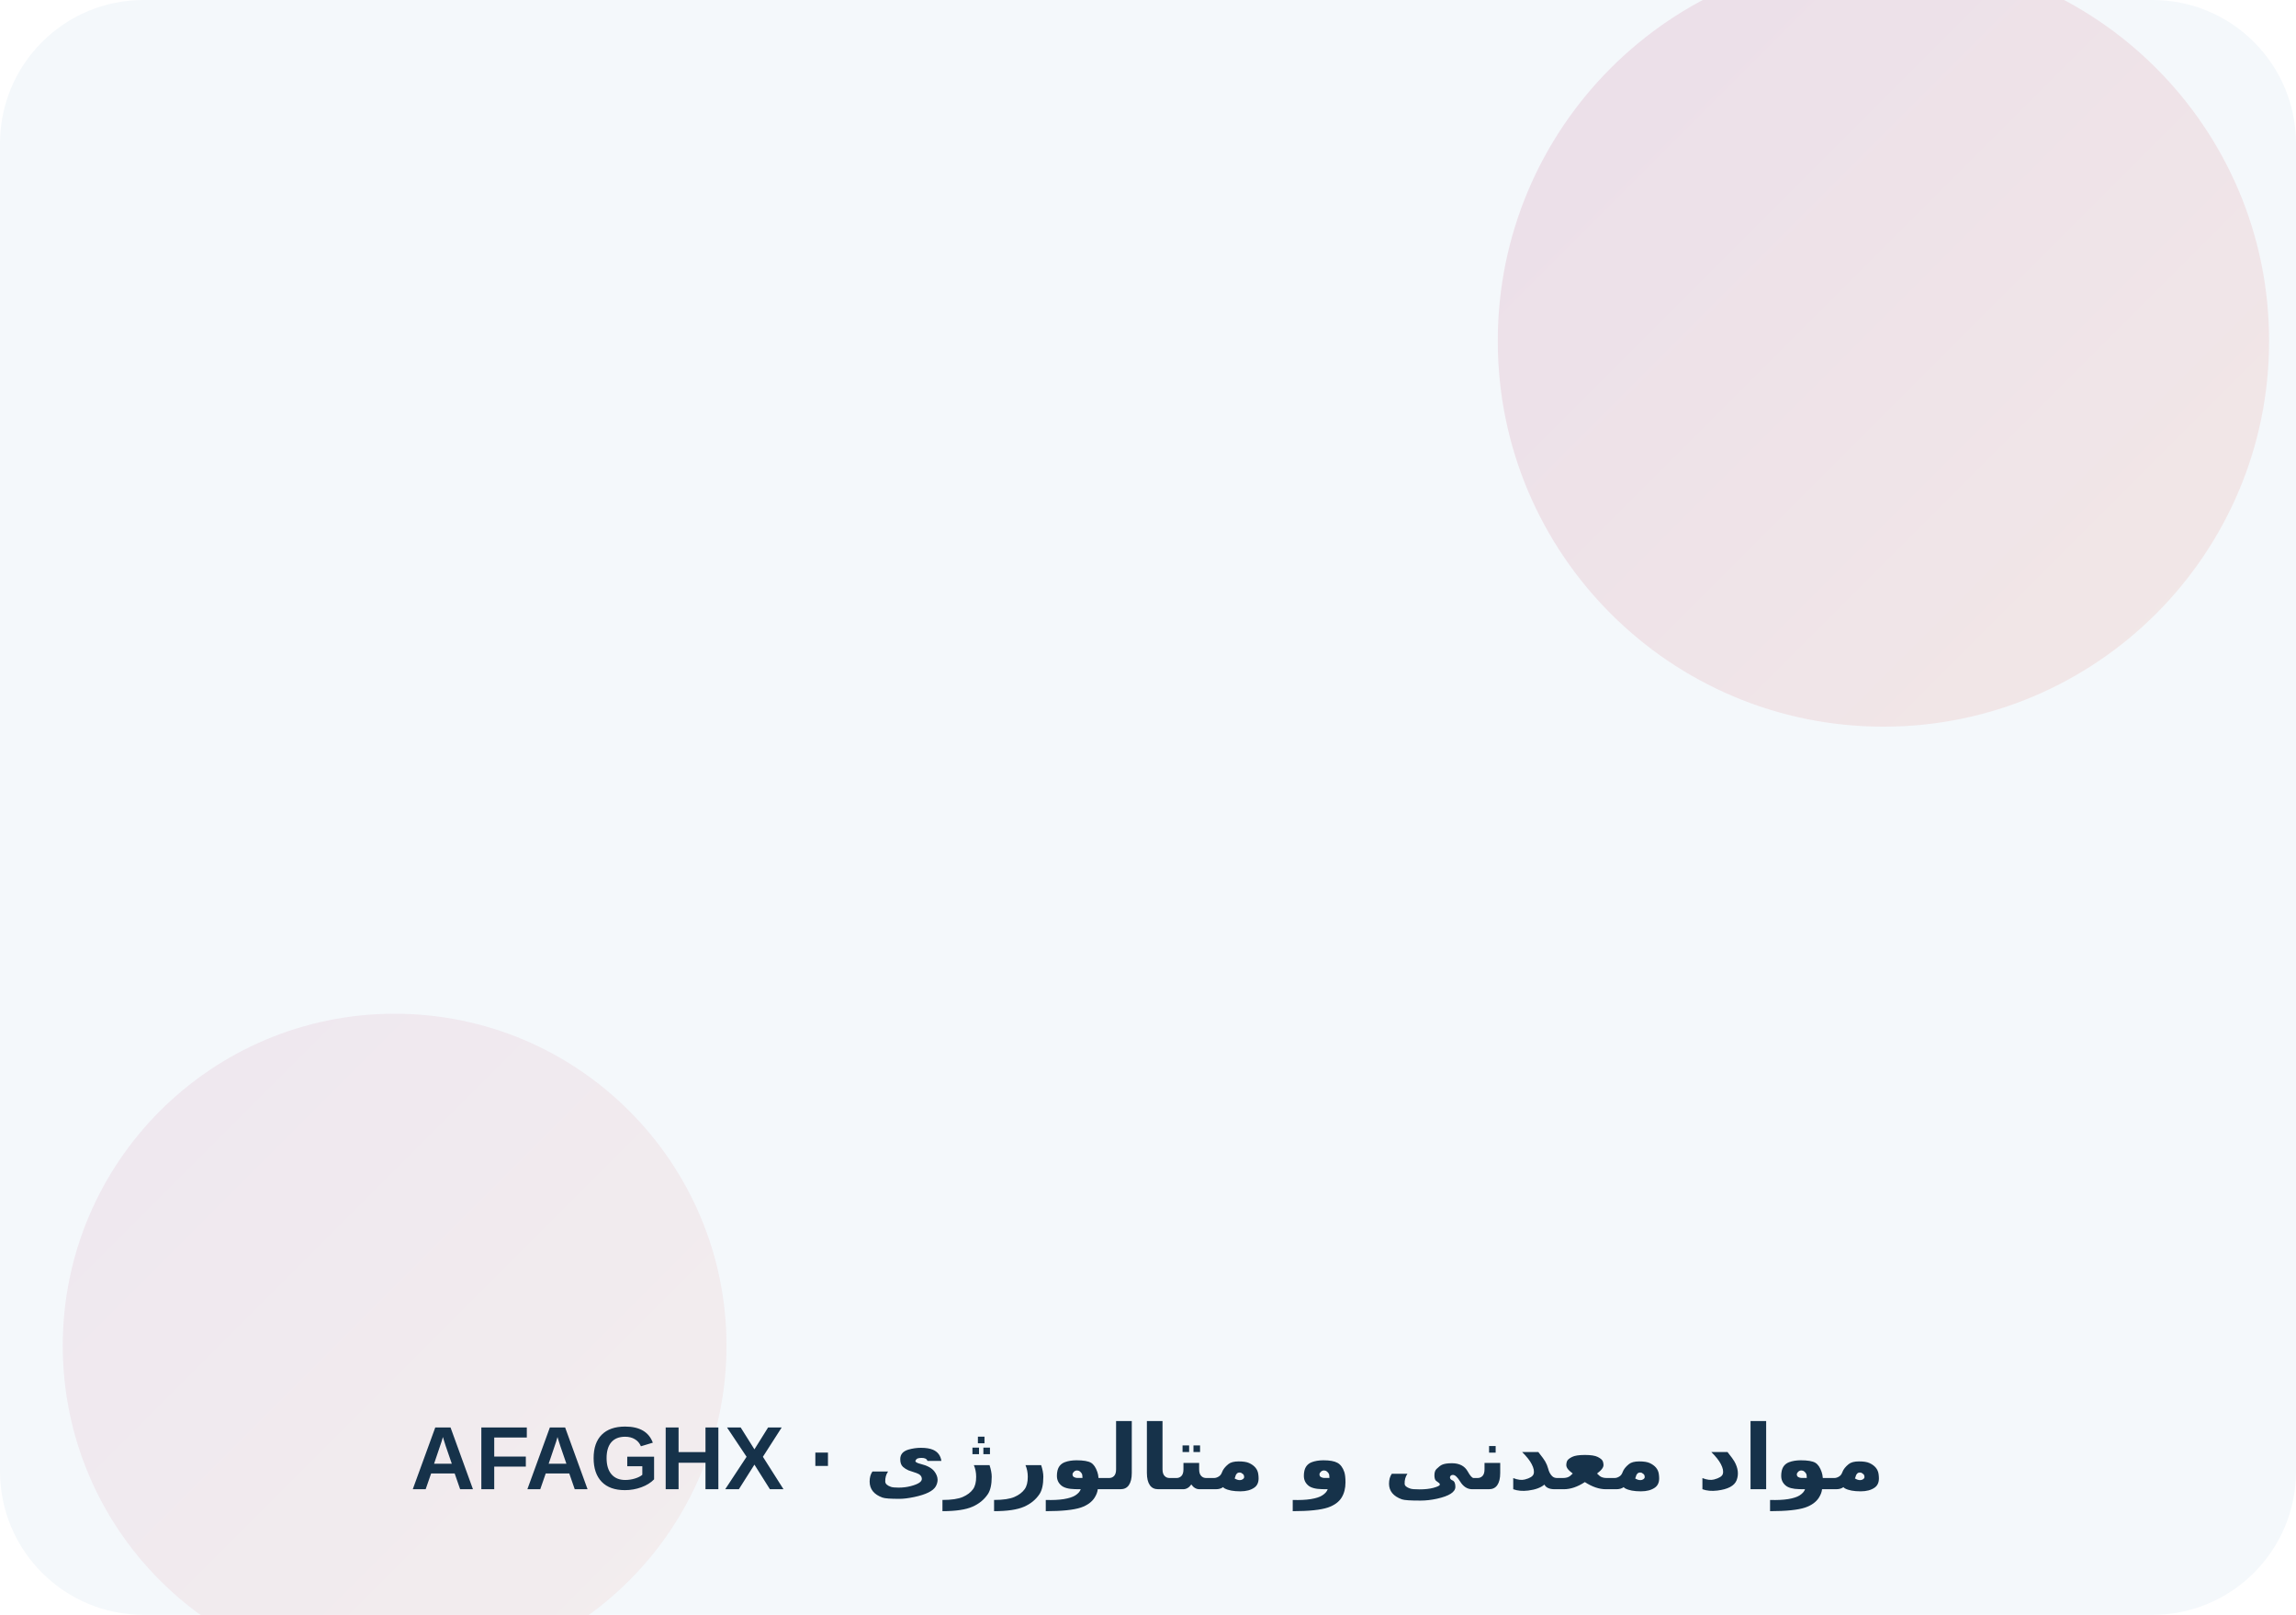
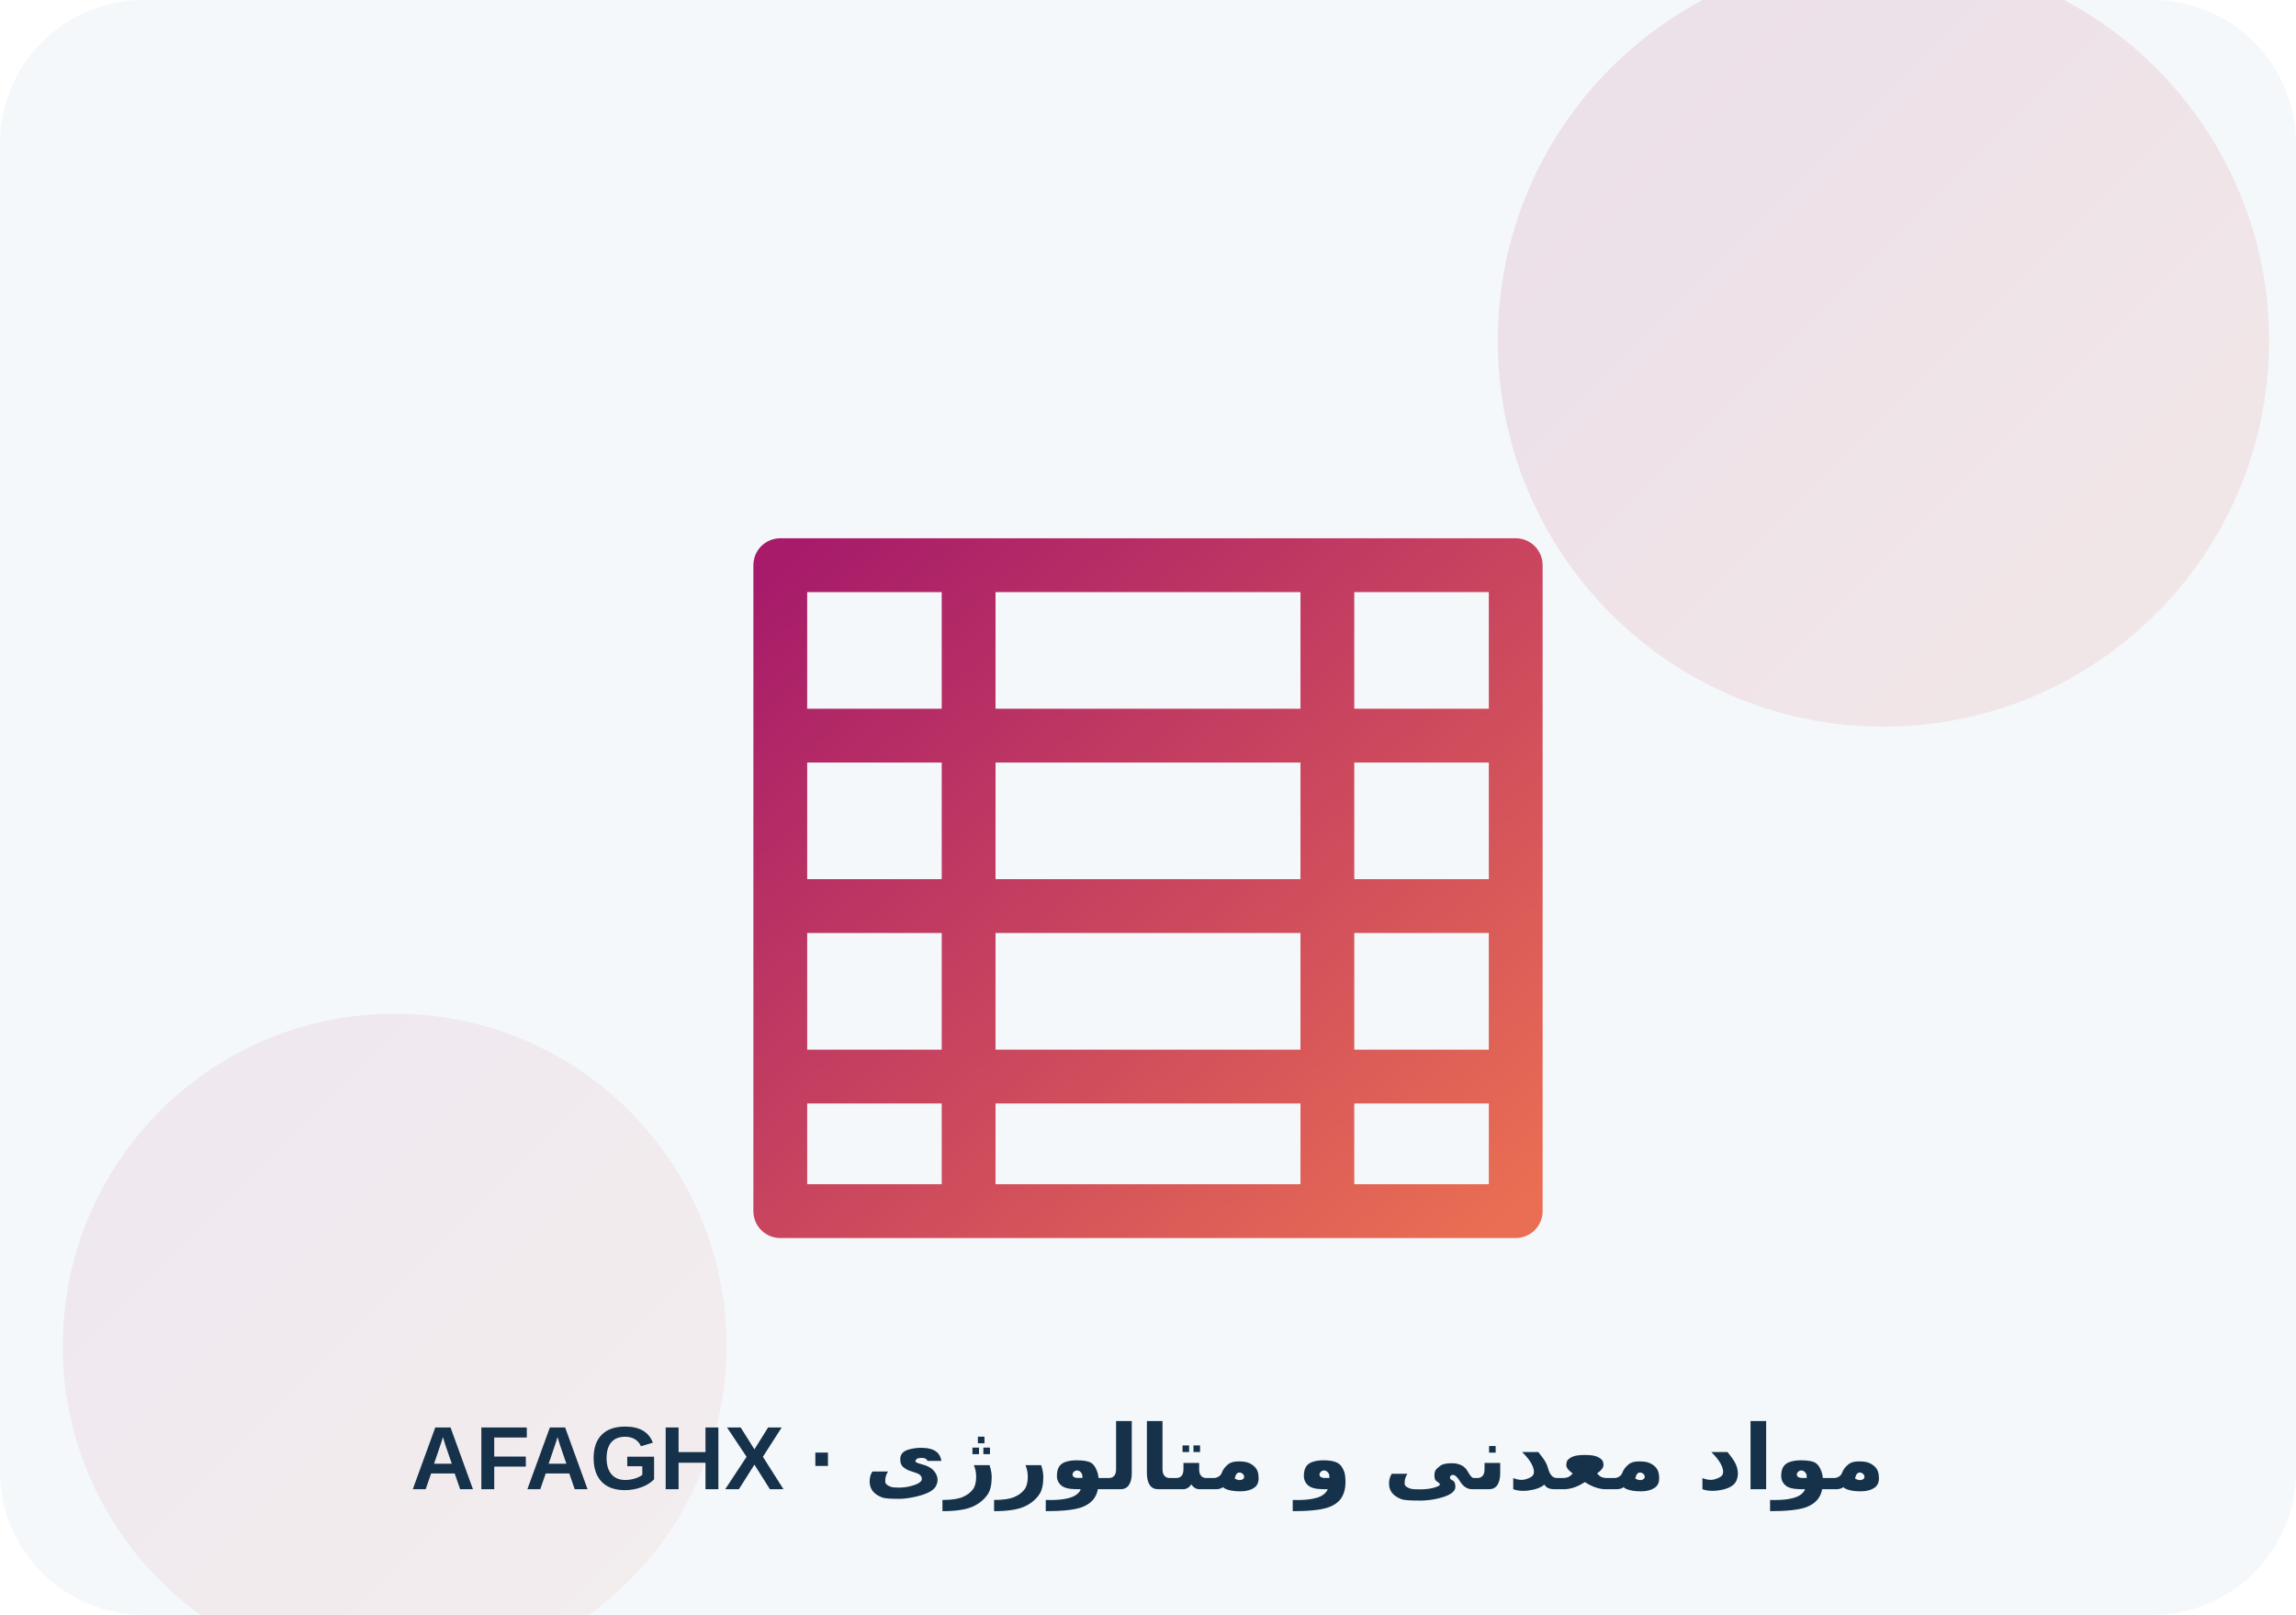
<svg xmlns="http://www.w3.org/2000/svg" viewBox="0 0 512 360">
  <defs>
    <linearGradient id="g" x1="0" y1="0" x2="1" y2="1">
      <stop stop-color="hsl(326 72% 38%)" />
      <stop offset="1" stop-color="hsl(11 78% 62%)" />
    </linearGradient>
  </defs>
  <rect width="512" height="360" rx="32" fill="#f4f8fb" />
  <circle cx="420" cy="76" r="86" fill="url(#g)" opacity=".12" />
  <circle cx="88" cy="300" r="74" fill="url(#g)" opacity=".08" />
-   <g fill="none" stroke="url(#g)" stroke-width="12" stroke-linecap="round" stroke-linejoin="round">M174 126h164v144H174zM174 164h164M174 202h164M174 240h164M216 126v144M296 126v144</g>
+   <g fill="none" stroke="url(#g)" stroke-width="12" stroke-linecap="round" stroke-linejoin="round">
+     <path d="M174 126h164v144H174zM174 164h164M174 202h164M174 240h164M216 126v144M296 126v144" />
+   </g>
  <text x="256" y="332" text-anchor="middle" font-family="Tahoma,Arial,sans-serif" font-size="20" font-weight="700" fill="#16324a">AFAGHX · مواد معدنی و متالورژی</text>
</svg>
